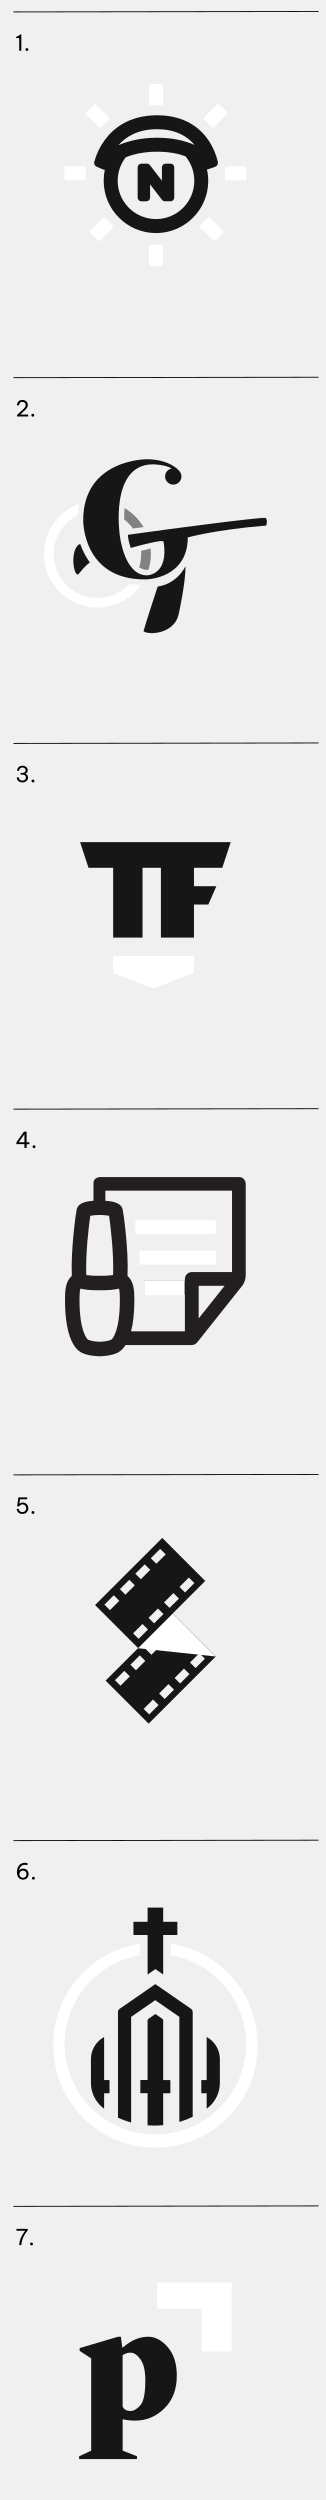
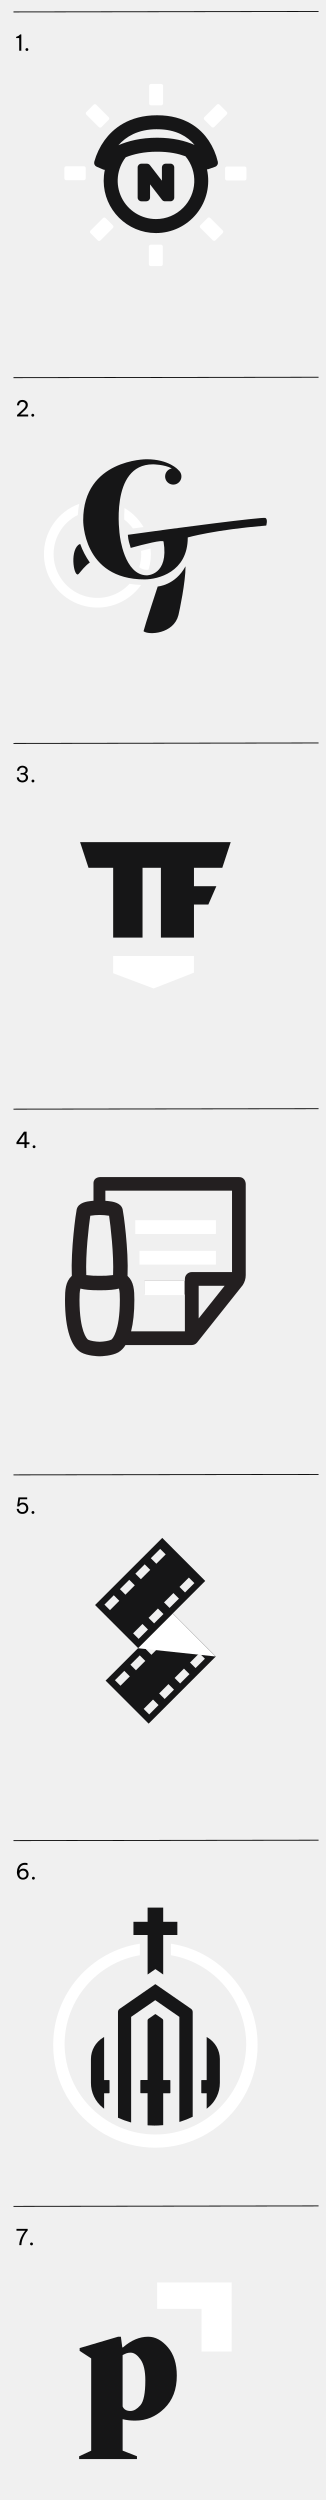
<svg xmlns="http://www.w3.org/2000/svg" id="Layer_1" data-name="Layer 1" viewBox="0 0 386 2966">
  <defs>
-     <style>.cls-1{fill:#161617;}.cls-2{fill:#fff;}.cls-3{fill:#828284;}.cls-4{fill:#231f20;}.cls-5{fill:none;stroke:#000;stroke-miterlimit:10;stroke-width:1.05px;}</style>
+     <style>.cls-1{fill:#161617;}.cls-2{fill:#fff;}.cls-3{fill:#231f20;}.cls-4{fill:none;stroke:#000;stroke-miterlimit:10;stroke-width:1.05px;}</style>
  </defs>
  <path class="cls-1" d="M205,1914.23l-79.72,79.64,51.06,51.06,32.58-32.58L256,1965.28Zm-2.47,13,6.55,6.56-6.55,6.57-4.55,4.54-6.56-6.57Zm-18.36,18.35,6.56,6.56-6.56,6.57-4.54,4.55-6.56-6.57Zm-36.7,49.84-4.54,4.54-6.57-6.56,11.11-11.11,6.56,6.56Zm13.8-13.82-6.56-6.56,11.11-11.11,6.56,6.57-6.57,6.56Zm20.27,47.89L177,2034l-6.56-6.55,11.11-11.11,6.55,6.56Zm18.35-18.36-4.54,4.55-6.56-6.57L199.87,1998l6.54,6.57Zm18.35-18.36-4.54,4.55-6.56-6.56,11.11-11.11,6.56,6.57ZM232,1979l-6.57-6.56,11.11-11.11,6.56,6.56-6.56,6.57Z" />
  <polygon class="cls-2" points="163.72 1955.44 255.94 1965.29 204.97 1914.23 163.72 1955.44" />
  <path class="cls-1" d="M192.5,1824.57l-79.72,79.64,51.06,51.06,32.58-32.58,47.06-47.06Zm-2.46,13,6.54,6.56-6.55,6.56-4.55,4.54-6.55-6.56Zm-18.36,18.35,6.56,6.56-6.57,6.56-4.54,4.55-6.56-6.57ZM135,1905.74l-4.54,4.54-6.57-6.56L135,1892.61l6.55,6.56Zm13.81-13.81-6.56-6.57,11.11-11.1,6.56,6.56-6.57,6.57ZM169,1939.81l-4.54,4.54-6.56-6.56,11.11-11.11,6.55,6.56Zm18.35-18.36-4.54,4.55-6.56-6.57,11.11-11.1,6.55,6.56Zm18.35-18.35-4.54,4.54-6.56-6.55L205.75,1890l6.56,6.57Zm13.81-13.81-6.56-6.56,11.11-11.11,6.55,6.56-6.56,6.57Z" />
-   <path class="cls-3" d="M178.66,650.77c-3,.69-6.77,1.6-11.29,2.77.09,1.28.16,2.56.16,3.87a51.4,51.4,0,0,1-2.38,15.52,15.18,15.18,0,0,0,9.19,3.16,10.07,10.07,0,0,0,1.95-.32,63.28,63.28,0,0,0,2.37-25Z" />
+   <path class="cls-2" d="M178.66,650.77c-3,.69-6.77,1.6-11.29,2.77.09,1.28.16,2.56.16,3.87a51.4,51.4,0,0,1-2.38,15.52,15.18,15.18,0,0,0,9.19,3.16,10.07,10.07,0,0,0,1.95-.32,63.28,63.28,0,0,0,2.37-25Z" />
  <path class="cls-2" d="M153.76,692.6a51.95,51.95,0,1,1-61.43-81.66A91.23,91.23,0,0,1,94,597.72,63.44,63.44,0,1,0,167.38,694,103,103,0,0,1,153.76,692.6Z" />
-   <path class="cls-3" d="M147.77,602.77c-.38,4.78-.47,9.4-.41,13.58A52.56,52.56,0,0,1,157.69,627l12.55-1.75A64,64,0,0,0,147.77,602.77Z" />
+   <path class="cls-2" d="M147.77,602.77c-.38,4.78-.47,9.4-.41,13.58A52.56,52.56,0,0,1,157.69,627l12.55-1.75A64,64,0,0,0,147.77,602.77Z" />
  <path class="cls-1" d="M187.1,695.84s20.83-1.3,33-24c.18,18.23-7.3,53.6-8.38,57.88-5.71,22.6-35.61,24-41.44,19.17C171.81,742.3,187.1,695.84,187.1,695.84ZM92.77,646.6c-10.33,9.2-4.63,40.36.7,34.15,2.87-3.35,7.24-9.24,13.1-13.4a91.1,91.1,0,0,1-11.43-22A8.45,8.45,0,0,0,92.77,646.6Zm222.06-32.1c-3.16-1.37-108.16,12.21-163.15,20,.44,6.61,2,10.84,3.37,15.54,16.11-4.44,38.57-10.08,39-7.44,6.49,39.92-19.71,40-19.71,40-27.14,0-32.19-47.21-32.19-47.21s-12.7-84.5,39.37-84.5c0,0,13.52.09,22.32,4.85a9.68,9.68,0,1,0,7.56,1.8v-.13s-10.82-12.57-37.63-12.57c0,0-75.07,0-75.07,72.42,0,0-.91,70.15,72.8,70.15,15.48,0,51.27-8.28,51.27-49.78,0,0,31.81-9.11,93.08-14.11C315.85,623.57,318.14,615.94,314.83,614.5Z" />
  <polygon class="cls-1" points="273.7 999.07 273.7 999.13 263.73 1029.58 230.12 1029.58 230.12 1051.37 256.69 1051.37 247.17 1073.16 230.12 1073.16 230.12 1112.38 190.9 1112.38 190.9 1029.58 169.11 1029.58 169.11 1112.38 134.25 1112.38 134.25 1029.58 105.01 1029.58 95.03 999.13 95.03 999.07 273.7 999.07" />
  <polygon class="cls-2" points="134.25 1154.67 182.19 1172.72 230.12 1153.96 230.12 1134.17 134.25 1134.17 134.25 1154.67" />
  <rect class="cls-2" x="165.49" y="1484" width="90.67" height="16.34" />
-   <path class="cls-4" d="M283.44,1396.5H118.64s-7.73,0-7.73,7.36v20.72c-.9.08-1.83.16-2.76.26-4.9.57-15.1,1.74-17.14,9.87-.93,3.76-7.16,48.09-5.79,79l-.21.18c-7.3,6.67-7.89,16.76-7.89,28.29,0,17.43,1.83,31.77,5.43,42.6,3.24,9.75,7.94,16.55,13.59,19.68,7.63,4.2,19.76,4.62,22.11,4.66h0c2.35-.05,14.47-.46,22.1-4.66a24.58,24.58,0,0,0,8.55-8.7h78.58a8.17,8.17,0,0,0,6.41-3.08l54-67.89a21.56,21.56,0,0,0,3.66-12v-108S291.59,1396.5,283.44,1396.5Zm-176.32,45.86a76.16,76.16,0,0,1,11.14-.93,76.55,76.55,0,0,1,11.15.93c1.7,11.4,5.8,45.75,4.74,70.38a105.06,105.06,0,0,1-15.88.9,105.29,105.29,0,0,1-15.9-.9C101.32,1488,105.42,1453.74,107.12,1442.36Zm30.54,137c-2.3,6.93-4.87,9.64-5.58,10-2.58,1.43-9.19,2.42-13.79,2.53-4.66-.11-11.27-1.1-13.84-2.52-.71-.41-3.28-3.11-5.58-10-2.08-6.23-4.56-17.74-4.56-37.18,0-5.28.16-10.4,1.11-13.41,4.75,1.32,11.88,2,21.74,2h2.22c9.83,0,17-.71,21.73-2,.95,3,1.1,8.13,1.1,13.41C142.21,1561.63,139.74,1573.16,137.66,1579.4Zm98.05-15.17v-38.69h30.78Zm39.56-55H227.52a8.19,8.19,0,0,0-8.17,8.17v2.06h0v.19h-48V1536h48v43.49H155.52c2.57-10,3.89-22.51,3.89-37.23,0-11.54-.6-21.62-7.89-28.29l-.21-.17c1.39-31.12-4.86-75.32-5.8-79-2-8.14-12.22-9.31-17.19-9.88-1.13-.13-2.24-.22-3.32-.3V1412.6l150.27,0Z" />
+   <path class="cls-3" d="M283.44,1396.5H118.64s-7.73,0-7.73,7.36v20.72c-.9.08-1.83.16-2.76.26-4.9.57-15.1,1.74-17.14,9.87-.93,3.76-7.16,48.09-5.79,79l-.21.18c-7.3,6.67-7.89,16.76-7.89,28.29,0,17.43,1.83,31.77,5.43,42.6,3.24,9.75,7.94,16.55,13.59,19.68,7.63,4.2,19.76,4.62,22.11,4.66h0c2.35-.05,14.47-.46,22.1-4.66a24.58,24.58,0,0,0,8.55-8.7h78.58a8.17,8.17,0,0,0,6.41-3.08l54-67.89a21.56,21.56,0,0,0,3.66-12v-108S291.59,1396.5,283.44,1396.5Zm-176.32,45.86a76.16,76.16,0,0,1,11.14-.93,76.55,76.55,0,0,1,11.15.93c1.7,11.4,5.8,45.75,4.74,70.38a105.06,105.06,0,0,1-15.88.9,105.29,105.29,0,0,1-15.9-.9C101.32,1488,105.42,1453.74,107.12,1442.36Zm30.54,137c-2.3,6.93-4.87,9.64-5.58,10-2.58,1.43-9.19,2.42-13.79,2.53-4.66-.11-11.27-1.1-13.84-2.52-.71-.41-3.28-3.11-5.58-10-2.08-6.23-4.56-17.74-4.56-37.18,0-5.28.16-10.4,1.11-13.41,4.75,1.32,11.88,2,21.74,2h2.22c9.83,0,17-.71,21.73-2,.95,3,1.1,8.13,1.1,13.41C142.21,1561.63,139.74,1573.16,137.66,1579.4Zm98.05-15.17v-38.69h30.78Zm39.56-55H227.52a8.19,8.19,0,0,0-8.17,8.17v2.06h0v.19h-48V1536h48v43.49H155.52c2.57-10,3.89-22.51,3.89-37.23,0-11.54-.6-21.62-7.89-28.29l-.21-.17c1.39-31.12-4.86-75.32-5.8-79-2-8.14-12.22-9.31-17.19-9.88-1.13-.13-2.24-.22-3.32-.3V1412.6l150.27,0Z" />
  <rect class="cls-2" x="160.46" y="1447.63" width="95.69" height="16.35" />
  <path class="cls-1" d="M206.73,198.57a4.4,4.4,0,0,0-4.4-4.39h-5.85a4.39,4.39,0,0,0-4.39,4.41V214.4l-14.25-18.48a4.42,4.42,0,0,0-3.48-1.72h-6.65a4.4,4.4,0,0,0-4.4,4.4l0,35.83a4.42,4.42,0,0,0,4.4,4.4h5.92a4.4,4.4,0,0,0,4.39-4.4v-15.7l14.19,18.37a4.44,4.44,0,0,0,3.48,1.71h6.65a4.4,4.4,0,0,0,4.39-4.41Z" />
  <rect class="cls-2" x="176.58" y="290.29" width="16.58" height="25.36" rx="2.23" />
  <rect class="cls-2" x="176.91" y="99.61" width="16.58" height="25.36" rx="2.23" />
  <rect class="cls-2" x="107.99" y="263.71" width="25.36" height="16.58" rx="2.23" transform="translate(-157.09 165.25) rotate(-45.05)" />
  <rect class="cls-2" x="243.05" y="129.11" width="25.36" height="16.58" rx="2.23" transform="translate(-22.19 221.3) rotate(-45.05)" />
  <rect class="cls-2" x="242.68" y="259.21" width="16.58" height="25.36" rx="2.23" transform="translate(-118.76 257.4) rotate(-45.05)" />
  <rect class="cls-2" x="107.39" y="124.84" width="16.58" height="25.36" rx="2.23" transform="translate(-63.37 122.23) rotate(-45.05)" />
  <rect class="cls-2" x="76.35" y="197.23" width="25.36" height="16.58" rx="2.23" />
  <rect class="cls-2" x="267.02" y="197.55" width="25.36" height="16.58" rx="2.23" />
  <path class="cls-1" d="M258.44,192a76.4,76.4,0,0,0-11-25.45c-9.19-13.6-27.25-29.8-61-29.8h-.09c-33.71,0-52.49,16.15-62.3,29.67a80.13,80.13,0,0,0-12.18,25.4,5,5,0,0,0,2.86,6l7.65,3.29a5.22,5.22,0,0,0,2,.4,61.31,61.31,0,0,0-1.37,13,62.1,62.1,0,0,0,62,62h.05a62,62,0,0,0,60.49-75.55,5.07,5.07,0,0,0,1.76-.28l7.88-2.8A5,5,0,0,0,258.44,192Zm-72.09-38.67h.08c22.62,0,36.26,8.82,44.43,18.66-10.85-4.84-25.39-8.59-44.38-8.59h-.12c-19.37,0-34.47,3.92-45.83,8.87C149.27,162.26,163.48,153.3,186.35,153.29Zm30.86,93.23a45.17,45.17,0,0,1-32.13,13.34h0a45.44,45.44,0,0,1-35.91-73.3c9.25-3.71,21.49-6.61,37.24-6.62h.11c14.08,0,25.08,2.31,33.52,5.43a45.45,45.45,0,0,1-2.79,61.15Z" />
  <path class="cls-1" d="M93.88,2917.44v-3.31l14.3-6.64V2798l-13.68-8.92v-3.32l45.61-13.47h3.31l1.66,12.65h.83q14.51-12.64,29.86-12.65,12.63,0,23.32,12.44t10.67,33.79q0,24.46-14.82,38.87t-34.1,14.41a60.71,60.71,0,0,1-15.34-1.66v37.31l17,6.64v3.31ZM155,2791.2a14.29,14.29,0,0,0-4.87.72,37.84,37.84,0,0,0-4.66,2.18V2855c1.52,3.6,4.62,5.39,9.33,5.39q5.79,0,11.71-6.73t5.91-29.55q0-16.79-5.71-24.87T155,2791.2Z" />
  <polygon class="cls-2" points="274.85 2789.87 239.14 2789.87 239.14 2739.23 186.46 2739.23 186.46 2707.89 274.85 2707.89 274.85 2789.87" />
  <path class="cls-2" d="M202.77,2306v13.65c50.65,8.77,89.33,52.92,89.33,106a107.74,107.74,0,0,1-215.47,0c0-53.12,38.68-97.27,89.33-106V2306c-58.12,8.92-102.83,59.11-102.83,119.69a121.24,121.24,0,1,0,242.47,0C305.6,2365.11,260.89,2314.92,202.77,2306Z" />
  <polygon class="cls-1" points="175.12 2342.55 184.37 2336.14 193.61 2342.55 193.61 2295.65 210.41 2295.65 210.41 2280 193.61 2280 193.61 2263.18 175.12 2263.18 175.12 2280 158.32 2280 158.32 2295.65 175.12 2295.65 175.12 2342.55" />
  <path class="cls-1" d="M175.88,2521.52c2.75.19,5,.27,7.22.27,3.13,0,6.42-.16,9.77-.47l.74-.07v-37.83h7.95a.57.57,0,0,0,.57-.57v-14.51a.56.56,0,0,0-.57-.57h-7.95V2397a2.27,2.27,0,0,0-1-1.87l-7.94-5.5a.56.56,0,0,0-.65,0l-7.94,5.5a2.27,2.27,0,0,0-1,1.87v70.75h-8a.56.56,0,0,0-.57.57v14.51a.57.57,0,0,0,.57.57h8v38Z" />
  <path class="cls-1" d="M214.05,2517.11a104.41,104.41,0,0,0,14.11-5.56l.46-.23V2387a4.58,4.58,0,0,0-2-3.76l-42-29.05a.56.56,0,0,0-.65,0l-42,29.05a4.58,4.58,0,0,0-2,3.76v125.47l.48.22a105.38,105.38,0,0,0,14.12,5.14l1,.29V2392.81l28.6-19.8,28.61,19.8v124.63Z" />
  <path class="cls-1" d="M246.67,2500.63a37.64,37.64,0,0,0,14.18-29.69v-28.05a29.82,29.82,0,0,0-14.41-25.45l-1.24-.75v51.08h-5.84a.56.56,0,0,0-.57.57v14.51a.57.57,0,0,0,.57.57h5.84v18.35Z" />
  <path class="cls-1" d="M122.06,2500.63a37.64,37.64,0,0,1-14.18-29.69v-28.05a29.82,29.82,0,0,1,14.41-25.45l1.24-.75v51.08h5.84a.56.56,0,0,1,.57.57v14.51a.57.57,0,0,1-.57.57h-5.84v18.35Z" />
  <path d="M25.29,40.84V60.19H22.78v-15l-3.63,0V43.74l.65-.21a10,10,0,0,0,2.24-1,6.35,6.35,0,0,0,1.58-1.43l.24-.29Z" />
  <path d="M31.91,60.45a1.62,1.62,0,0,1-1.22-.51,1.73,1.73,0,0,1,0-2.39,1.7,1.7,0,0,1,2.92,1.2A1.68,1.68,0,0,1,33.13,60,1.64,1.64,0,0,1,31.91,60.45Z" />
-   <line class="cls-5" x1="16" y1="14.16" x2="377.94" y2="13.64" />
+   <line class="cls-4" x1="16" y1="14.16" x2="377.94" y2="13.64" />
  <path d="M20.22,494.1v-1.8l4.24-3.93,3.12-2.89a12.53,12.53,0,0,0,2.11-2.42,4.69,4.69,0,0,0,.76-2.58,3.36,3.36,0,0,0-.57-2,3.64,3.64,0,0,0-1.43-1.24,4.1,4.1,0,0,0-1.82-.44,4.29,4.29,0,0,0-2,.42,3.33,3.33,0,0,0-1.2,1,4.24,4.24,0,0,0-.6,1.23,6.84,6.84,0,0,0-.24,1.45H20.12a8.9,8.9,0,0,1,.22-1.68,7.51,7.51,0,0,1,.56-1.55A5.74,5.74,0,0,1,22,476.16a5.43,5.43,0,0,1,1.86-1.2,7.18,7.18,0,0,1,2.78-.47,7.2,7.2,0,0,1,3.13.69A5.51,5.51,0,0,1,33,480.42a5.9,5.9,0,0,1-.88,3.18,13.78,13.78,0,0,1-2.31,2.79l-3.14,2.93L24,491.77h9.42v2.33Z" />
  <path d="M38.87,494.36a1.61,1.61,0,0,1-1.22-.51,1.73,1.73,0,0,1,0-2.39,1.71,1.71,0,1,1,1.22,2.9Z" />
-   <line class="cls-5" x1="16" y1="448.07" x2="377.94" y2="447.55" />
+   <line class="cls-4" x1="16" y1="448.07" x2="377.94" y2="447.55" />
  <path d="M26.6,928.27a8.25,8.25,0,0,1-3.23-.65,5.53,5.53,0,0,1-3.44-5.41h2.43A3.68,3.68,0,0,0,23,924.4a3.62,3.62,0,0,0,1.59,1.28,5.13,5.13,0,0,0,2,.42,4.89,4.89,0,0,0,2.07-.43,3.66,3.66,0,0,0,1.51-1.27,3.43,3.43,0,0,0,.58-2,3.11,3.11,0,0,0-1-2.45A4,4,0,0,0,27,919H24.4v-2H27a3.66,3.66,0,0,0,2.42-.84,2.81,2.81,0,0,0,1-2.27,3,3,0,0,0-.54-1.8A3.74,3.74,0,0,0,28.5,911a4.36,4.36,0,0,0-1.9-.42,4.26,4.26,0,0,0-1.87.43,3.69,3.69,0,0,0-1.48,1.3,3.9,3.9,0,0,0-.57,2.19H20.3a5.62,5.62,0,0,1,3.31-5.4,7.23,7.23,0,0,1,3-.66,7.32,7.32,0,0,1,3.05.64A5.83,5.83,0,0,1,32,910.87a4.62,4.62,0,0,1,.88,2.84,4.34,4.34,0,0,1-2.77,4.21v.13a4.79,4.79,0,0,1,2.28,1.59,4.43,4.43,0,0,1,.89,2.83,5.23,5.23,0,0,1-.94,3.11,6.11,6.11,0,0,1-2.46,2A7.87,7.87,0,0,1,26.6,928.27Z" />
  <path d="M39.1,928.27a1.59,1.59,0,0,1-1.21-.51,1.7,1.7,0,0,1,0-2.39,1.61,1.61,0,0,1,1.21-.5,1.64,1.64,0,0,1,1.22.5,1.66,1.66,0,0,1,.48,1.2,1.68,1.68,0,0,1-.48,1.21A1.63,1.63,0,0,1,39.1,928.27Z" />
-   <line class="cls-5" x1="16" y1="881.98" x2="377.94" y2="881.46" />
+   <line class="cls-4" x1="16" y1="881.98" x2="377.94" y2="881.46" />
  <path d="M29,1361.92v-4.5l-9.47,0v-2.33l8.89-12.5h3.14v12.63h3.37v2.22H31.57v4.5Zm-6.83-6.72H29v-9.62Z" />
  <path d="M40.41,1362.18a1.62,1.62,0,0,1-1.22-.51,1.73,1.73,0,0,1,0-2.39,1.7,1.7,0,0,1,2.92,1.2,1.68,1.68,0,0,1-.48,1.21A1.64,1.64,0,0,1,40.41,1362.18Z" />
-   <line class="cls-5" x1="16" y1="1315.89" x2="377.94" y2="1315.37" />
+   <line class="cls-4" x1="16" y1="1315.89" x2="377.94" y2="1315.37" />
  <path d="M26.6,1796.09a8.06,8.06,0,0,1-2.81-.43,5.69,5.69,0,0,1-1.91-1.11,5.79,5.79,0,0,1-1.18-1.44,6.73,6.73,0,0,1-.62-1.44,8.76,8.76,0,0,1-.3-1.54h2.4a5.53,5.53,0,0,0,.33,1.32,4.3,4.3,0,0,0,.69,1.13,3.73,3.73,0,0,0,1.3.94,5.06,5.06,0,0,0,2.1.38,4.44,4.44,0,0,0,2.51-.66,4.12,4.12,0,0,0,1.49-1.67,4.87,4.87,0,0,0,.5-2.14,5.14,5.14,0,0,0-.5-2.21,4.07,4.07,0,0,0-3.89-2.4,4.27,4.27,0,0,0-1.89.37,3.81,3.81,0,0,0-1.19.84,5.55,5.55,0,0,0-.8,1.2H20.32l1.52-10.75H32.25v2.27h-8.5L23,1784.3H23a6.56,6.56,0,0,1,.8-.72,4.56,4.56,0,0,1,1.27-.65,5.81,5.81,0,0,1,2-.28,6.27,6.27,0,0,1,3.59,1,6.51,6.51,0,0,1,2.18,2.51,7.25,7.25,0,0,1,.74,3.23,7.16,7.16,0,0,1-.43,2.46,6.44,6.44,0,0,1-1.29,2.16,6.26,6.26,0,0,1-2.17,1.53A7.68,7.68,0,0,1,26.6,1796.09Z" />
  <path d="M39.1,1796.09a1.59,1.59,0,0,1-1.21-.51,1.7,1.7,0,0,1,0-2.39,1.61,1.61,0,0,1,1.21-.5,1.64,1.64,0,0,1,1.22.5,1.75,1.75,0,0,1,0,2.41A1.63,1.63,0,0,1,39.1,1796.09Z" />
-   <line class="cls-5" x1="16" y1="1749.8" x2="377.94" y2="1749.28" />
+   <line class="cls-4" x1="16" y1="1749.8" x2="377.94" y2="1749.28" />
  <path d="M27.31,2230a7,7,0,0,1-3.23-.7,6.18,6.18,0,0,1-2.26-2,8.64,8.64,0,0,1-1.33-2.84,13.07,13.07,0,0,1-.43-3.34,15,15,0,0,1,.32-3,13.18,13.18,0,0,1,1-3,8.77,8.77,0,0,1,1.78-2.57,8.14,8.14,0,0,1,2.69-1.82,9.19,9.19,0,0,1,3.7-.68,11.89,11.89,0,0,1,1.53.09,13.64,13.64,0,0,1,1.53.3v2.35c-.63-.14-1.18-.24-1.66-.3a11.64,11.64,0,0,0-1.45-.09,6.8,6.8,0,0,0-2.73.49,5.67,5.67,0,0,0-1.91,1.28,6.48,6.48,0,0,0-1.23,1.72,8.31,8.31,0,0,0-.67,1.83,7.94,7.94,0,0,0-.23,1.56,4.4,4.4,0,0,1,.73-.86,5.06,5.06,0,0,1,1.54-1,6.36,6.36,0,0,1,2.54-.44,6.31,6.31,0,0,1,3.55.93,5.92,5.92,0,0,1,2.14,2.39,7.06,7.06,0,0,1,0,6.21,6.16,6.16,0,0,1-2.19,2.46A6.61,6.61,0,0,1,27.31,2230Zm-.06-2.19a4.56,4.56,0,0,0,2-.47,4,4,0,0,0,1.57-1.43,4.34,4.34,0,0,0,.61-2.37,4.44,4.44,0,0,0-.61-2.39,4,4,0,0,0-1.57-1.42,4.51,4.51,0,0,0-4,0,3.86,3.86,0,0,0-1.56,1.42,4.36,4.36,0,0,0-.62,2.39,4.26,4.26,0,0,0,.62,2.37,3.89,3.89,0,0,0,1.56,1.43A4.55,4.55,0,0,0,27.25,2227.81Z" />
  <path d="M39.63,2230a1.64,1.64,0,0,1-1.22-.5,1.71,1.71,0,0,1-.48-1.2,1.66,1.66,0,0,1,.48-1.2,1.73,1.73,0,0,1,2.43,0,1.73,1.73,0,0,1,0,2.41A1.62,1.62,0,0,1,39.63,2230Z" />
-   <line class="cls-5" x1="16" y1="2183.71" x2="377.94" y2="2183.19" />
+   <line class="cls-4" x1="16" y1="2183.71" x2="377.94" y2="2183.19" />
  <path d="M22.83,2663.65a22.86,22.86,0,0,1,.66-4.77,25.81,25.81,0,0,1,1.44-4.22,31.69,31.69,0,0,1,1.8-3.55c.63-1.05,1.23-2,1.79-2.73s1-1.37,1.4-1.81H19.54v-2.27H32.85v1.91c-.7.78-1.32,1.54-1.87,2.27a31.93,31.93,0,0,0-3.53,6.16,27,27,0,0,0-1.42,4.21,23,23,0,0,0-.68,4.8Z" />
  <path d="M37.38,2663.91a1.61,1.61,0,0,1-1.22-.51,1.73,1.73,0,0,1,0-2.39,1.71,1.71,0,1,1,1.22,2.9Z" />
-   <line class="cls-5" x1="16" y1="2617.62" x2="377.94" y2="2617.1" />
+   <line class="cls-4" x1="16" y1="2617.62" x2="377.94" y2="2617.1" />
  <rect class="cls-2" x="171" y="1519.5" width="48" height="17" />
</svg>
